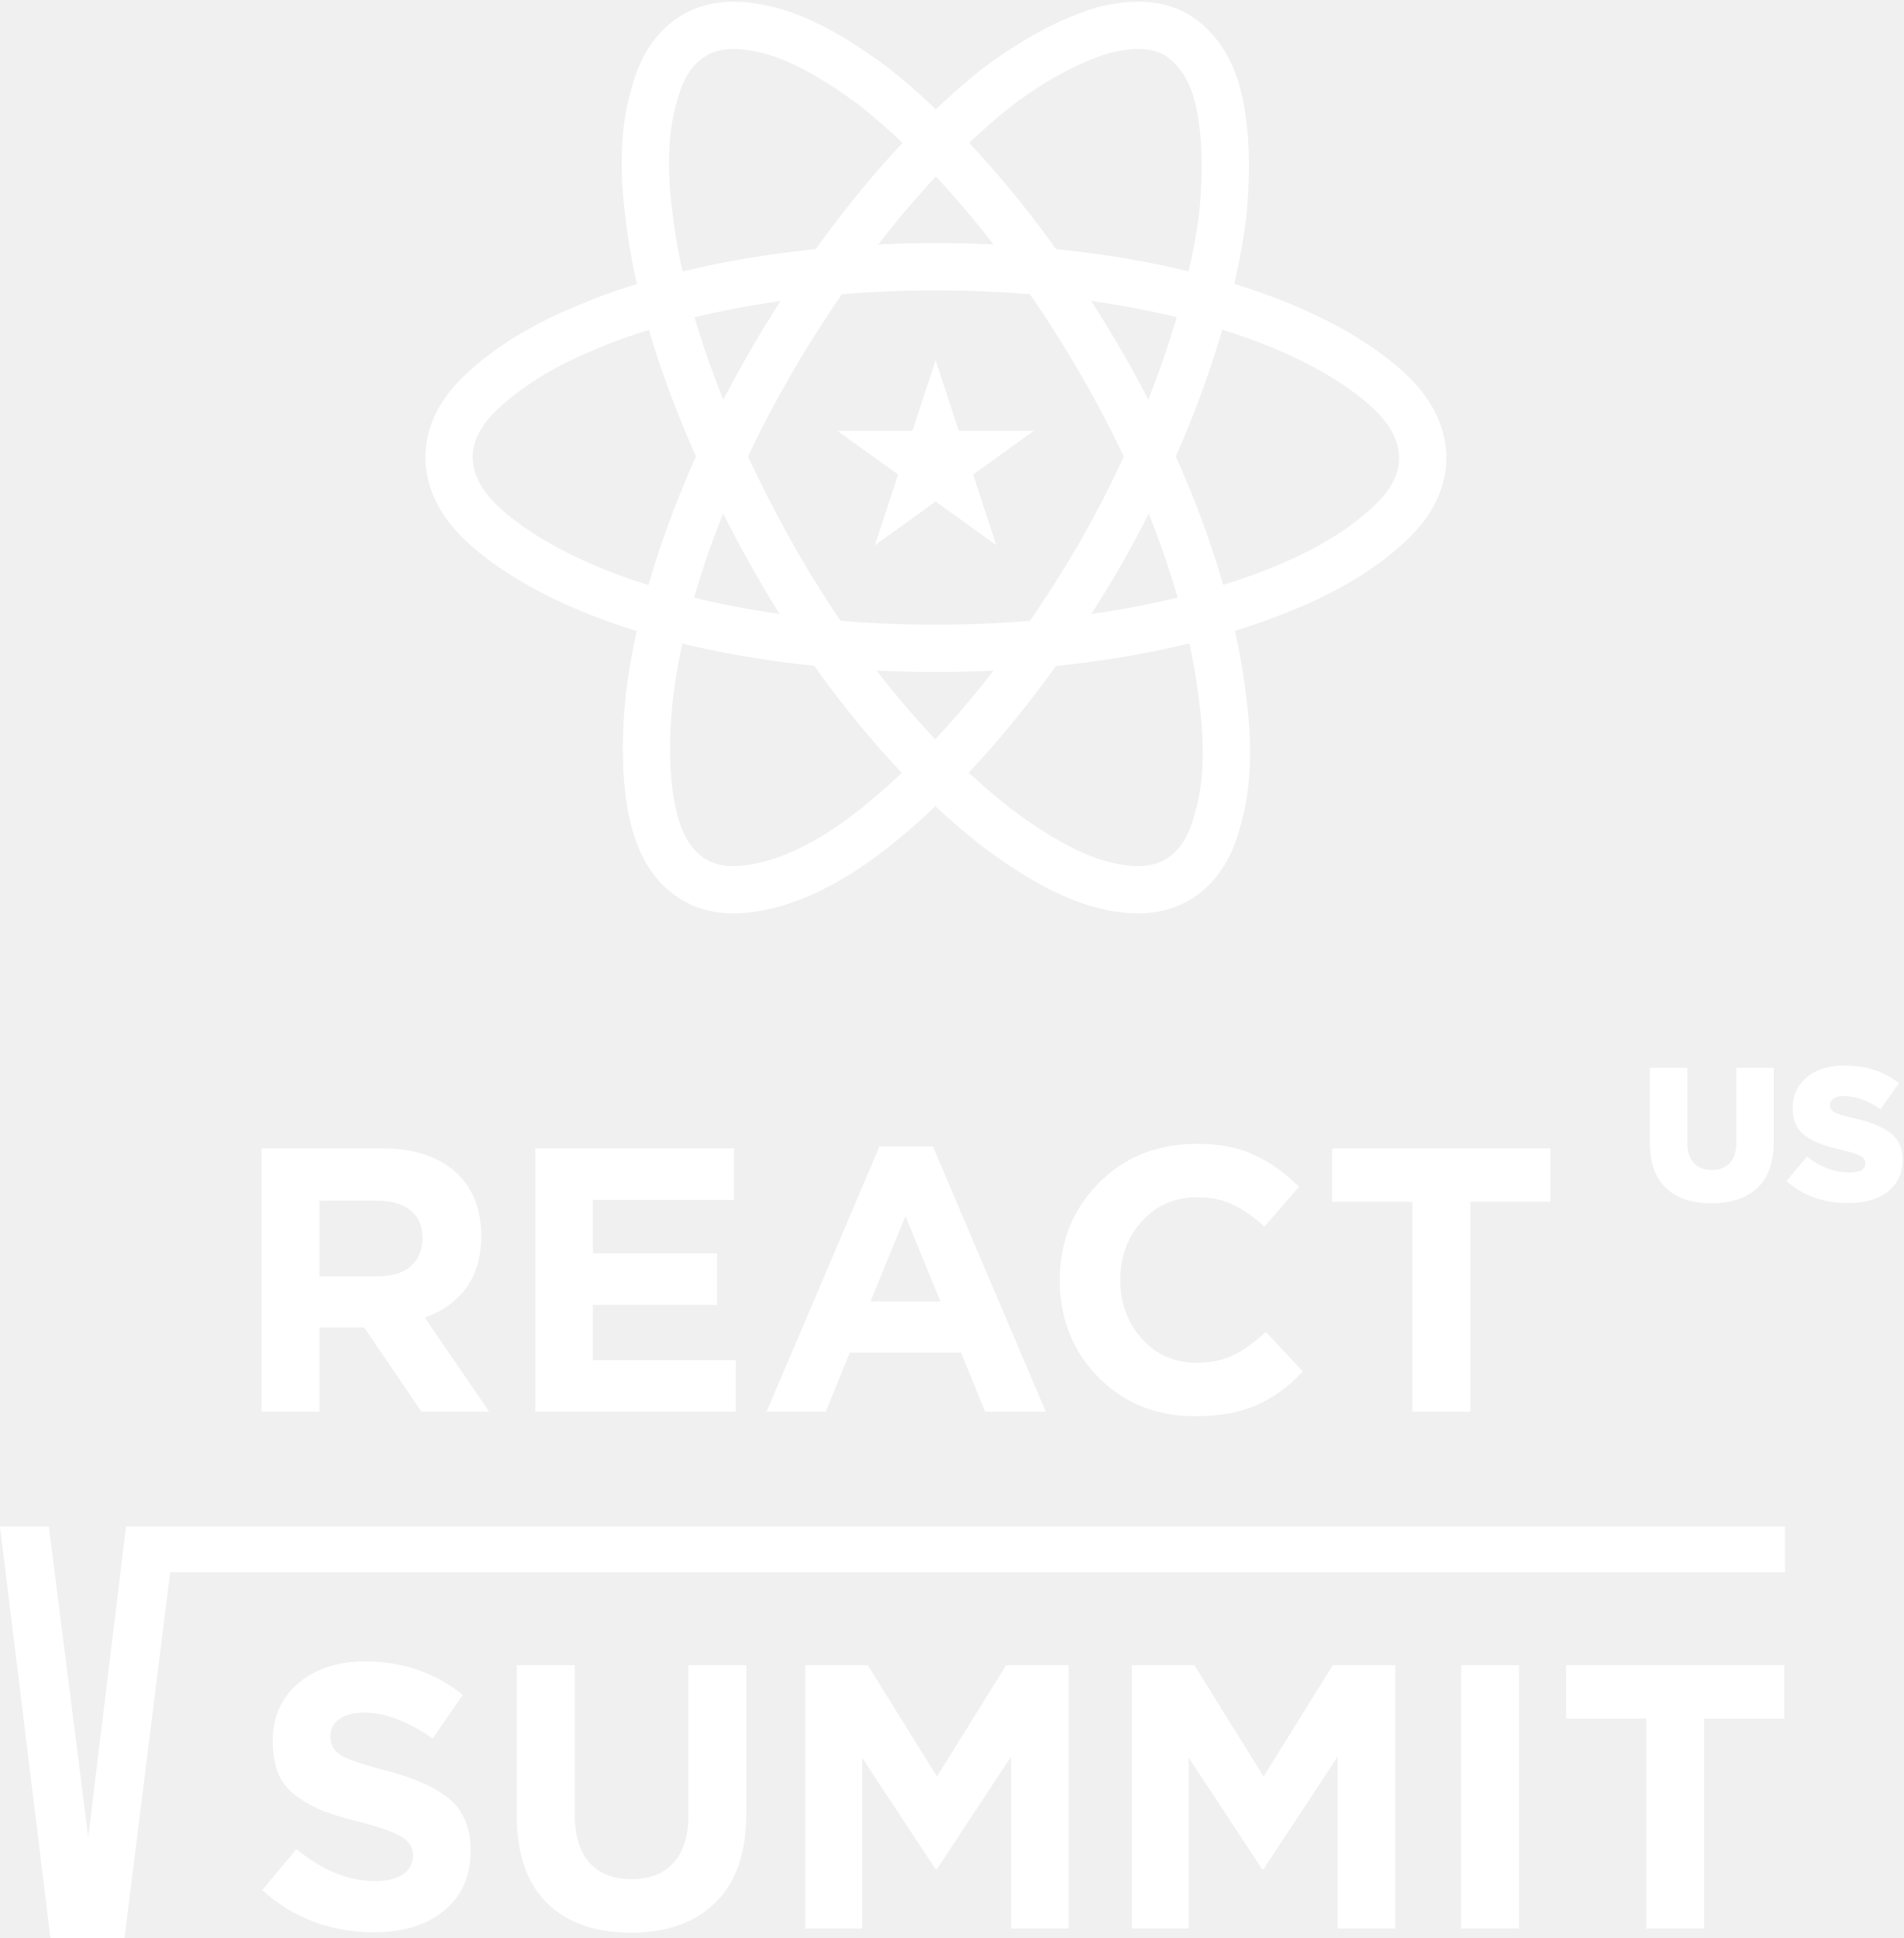
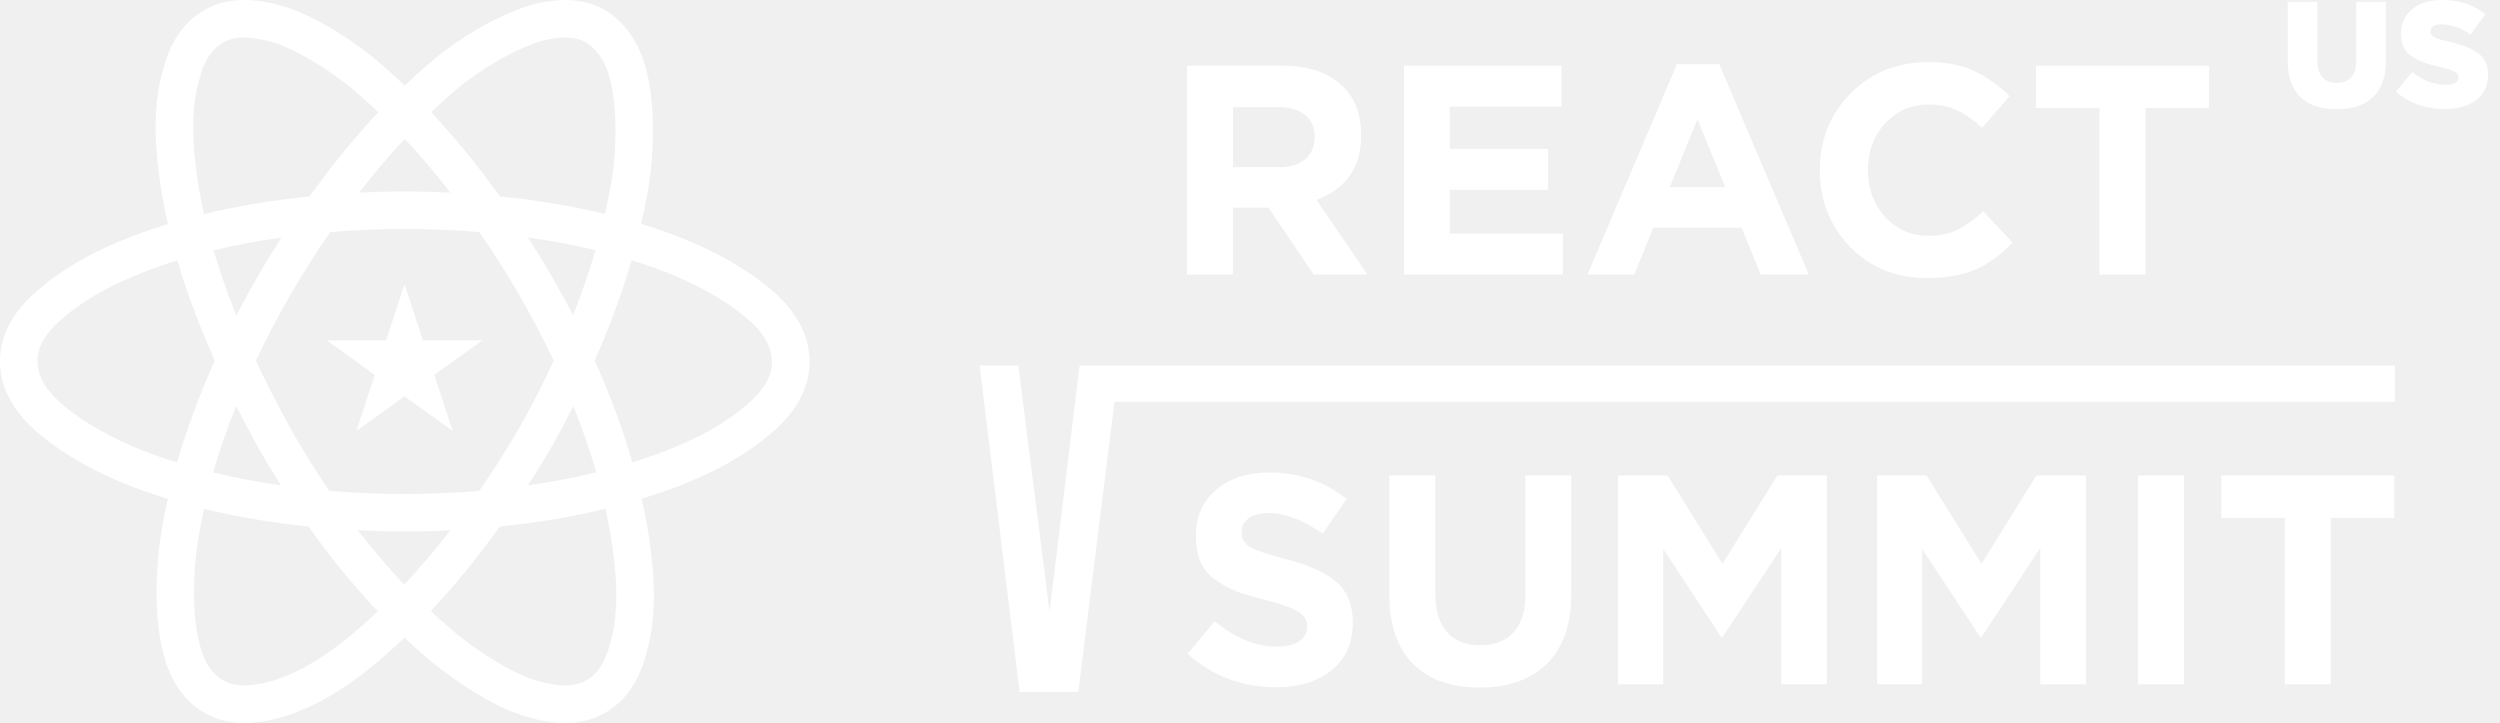
- <svg xmlns="http://www.w3.org/2000/svg" width="1002" height="1020" viewBox="0 0 1002 1020" fill="none">
-   <path fill-rule="evenodd" clip-rule="evenodd" d="M939.469 803.421H66.335L46.434 966.893L25.705 803.421H0L26.534 1020H65.506L89.552 827.485H939.469V803.421Z" fill="white" />
-   <path d="M137.632 743V604.4H200.992C218.548 604.4 232.012 609.086 241.384 618.458C249.304 626.378 253.264 637.07 253.264 650.534C253.264 671.786 243.364 686.108 223.564 693.5L257.422 743H221.782L191.686 698.648H168.124V743H137.632ZM168.124 671.72H199.012C206.404 671.72 212.146 669.938 216.238 666.374C220.33 662.678 222.376 657.794 222.376 651.722C222.376 645.254 220.264 640.37 216.04 637.07C211.816 633.638 205.942 631.922 198.418 631.922H168.124V671.72Z" fill="white" />
-   <path d="M281.708 743V604.4H386.252V631.526H312.002V659.642H377.342V686.768H312.002V715.874H387.242V743H281.708Z" fill="white" />
-   <path d="M403.462 743L462.862 603.41H490.979L550.378 743H518.5L505.828 711.914H447.22L434.548 743H403.462ZM458.11 684.986H494.938L476.524 640.04L458.11 684.986Z" fill="white" />
-   <path d="M628.81 745.376C608.482 745.376 591.52 738.512 577.924 724.784C564.46 710.924 557.728 693.896 557.728 673.7C557.728 653.636 564.526 636.674 578.122 622.814C591.718 608.954 609.01 602.024 629.998 602.024C642.01 602.024 652.108 604.004 660.292 607.964C668.476 611.792 676.264 617.336 683.656 624.596L665.44 645.584C659.5 640.172 653.89 636.278 648.61 633.902C643.462 631.394 637.192 630.14 629.8 630.14C618.184 630.14 608.548 634.364 600.892 642.812C593.368 651.128 589.606 661.424 589.606 673.7C589.606 685.844 593.368 696.14 600.892 704.588C608.548 713.036 618.184 717.26 629.8 717.26C637.192 717.26 643.594 715.94 649.006 713.3C654.418 710.66 660.16 706.568 666.232 701.024L685.636 721.814C678.112 729.866 669.928 735.806 661.084 739.634C652.372 743.462 641.614 745.376 628.81 745.376Z" fill="white" />
-   <path d="M743.309 743V632.516H701.135V604.4H815.975V632.516H773.801V743H743.309Z" fill="white" />
-   <path d="M900.7 633.3C890.433 633.3 882.467 630.633 876.8 625.3C871.133 619.967 868.3 611.967 868.3 601.3V562H888V600.9C888 605.833 889.133 609.567 891.4 612.1C893.733 614.567 896.9 615.8 900.9 615.8C904.9 615.8 908.033 614.6 910.3 612.2C912.633 609.8 913.8 606.2 913.8 601.4V562H933.5V600.8C933.5 611.733 930.6 619.9 924.8 625.3C919.067 630.633 911.033 633.3 900.7 633.3Z" fill="white" />
-   <path d="M972.981 633.2C959.781 633.2 948.848 629.333 940.181 621.6L950.981 608.7C957.981 614.3 965.548 617.1 973.681 617.1C979.015 617.1 981.681 615.433 981.681 612.1C981.681 610.633 980.881 609.433 979.281 608.5C977.681 607.5 974.548 606.467 969.881 605.4C965.615 604.4 962.081 603.433 959.281 602.5C956.548 601.5 953.848 600.2 951.181 598.6C948.581 596.933 946.648 594.833 945.381 592.3C944.115 589.767 943.481 586.733 943.481 583.2C943.481 576.6 945.915 571.233 950.781 567.1C955.715 562.9 962.315 560.8 970.581 560.8C982.048 560.8 991.648 563.9 999.381 570.1L989.681 583.8C983.148 579.2 976.615 576.9 970.081 576.9C967.815 576.9 966.081 577.333 964.881 578.2C963.681 579.067 963.081 580.2 963.081 581.6C963.081 583.2 963.881 584.467 965.481 585.4C967.148 586.333 970.381 587.333 975.181 588.4C983.981 590.333 990.515 592.933 994.781 596.2C999.115 599.4 1001.28 604.133 1001.28 610.4C1001.28 617.467 998.715 623.033 993.581 627.1C988.448 631.167 981.581 633.2 972.981 633.2Z" fill="white" />
-   <path d="M196.806 1016.98C174.102 1016.98 154.5 1009.59 138 994.804L156.018 973.222C169.614 984.442 183.408 990.052 197.4 990.052C203.604 990.052 208.488 988.864 212.052 986.488C215.616 984.112 217.398 980.812 217.398 976.588C217.398 972.628 215.55 969.46 211.854 967.084C208.158 964.576 200.7 961.87 189.48 958.966C181.56 956.986 175.158 955.072 170.274 953.224C165.39 951.244 160.704 948.67 156.216 945.502C151.86 942.334 148.626 938.374 146.514 933.622C144.534 928.738 143.544 922.93 143.544 916.198C143.544 903.658 148.032 893.56 157.008 885.904C166.116 878.248 177.798 874.42 192.054 874.42C211.722 874.42 228.882 880.294 243.534 892.042L227.694 915.01C214.626 905.902 202.614 901.348 191.658 901.348C185.982 901.348 181.56 902.536 178.392 904.912C175.356 907.156 173.838 910.126 173.838 913.822C173.838 918.31 175.752 921.676 179.58 923.92C183.408 926.164 191.46 928.87 203.736 932.038C218.784 935.998 229.872 941.08 237 947.284C244.128 953.488 247.692 962.398 247.692 974.014C247.692 987.478 243.006 998.038 233.634 1005.69C224.394 1013.22 212.118 1016.98 196.806 1016.98Z" fill="white" />
-   <path d="M331.97 1017.18C313.094 1017.18 298.376 1011.96 287.816 1001.54C277.256 990.976 271.976 975.664 271.976 955.6V876.4H302.468V954.808C302.468 965.896 305.042 974.41 310.19 980.35C315.47 986.158 322.862 989.062 332.366 989.062C341.87 989.062 349.196 986.224 354.344 980.548C359.624 974.872 362.264 966.622 362.264 955.798V876.4H392.756V954.61C392.756 975.202 387.344 990.778 376.52 1001.34C365.828 1011.9 350.978 1017.18 331.97 1017.18Z" fill="white" />
-   <path d="M423.815 1015V876.4H456.683L493.115 935.008L529.547 876.4H562.415V1015H532.121V924.514L493.115 983.716H492.323L453.713 925.108V1015H423.815Z" fill="white" />
-   <path d="M595.711 1015V876.4H628.579L665.011 935.008L701.443 876.4H734.311V1015H704.017V924.514L665.011 983.716H664.219L625.609 925.108V1015H595.711Z" fill="white" />
-   <path d="M768.994 1015V876.4H799.486V1015H768.994Z" fill="white" />
-   <path d="M866.397 1015V904.516H824.223V876.4H939.063V904.516H896.889V1015H866.397Z" fill="white" />
-   <path fill-rule="evenodd" clip-rule="evenodd" d="M401.627 28.012C386.727 24.284 378.007 25.635 371.939 29.177C365.51 32.931 359.707 39.688 356.179 53.807L356.109 54.088L356.026 54.365C351.736 68.676 350.772 88.324 353.954 112.208L353.969 112.321L353.982 112.434C359.538 160.885 381.167 221.516 416.332 284.533C451.285 347.169 494.161 396.39 532.404 425.909C551.786 440.449 569.26 450.065 583.448 453.615L583.522 453.634L583.597 453.653C597.518 457.32 607.053 456.001 613.136 452.45C619.565 448.696 625.368 441.939 628.896 427.82L628.966 427.539L629.049 427.262C633.339 412.951 634.303 393.303 631.121 369.419L631.106 369.306L631.093 369.193C625.525 320.636 604.671 259.201 568.838 197.262C533.001 135.314 490.897 86.04 452.606 55.669C433.25 41.157 415.799 31.558 401.627 28.012ZM359.405 7.674C373.237 -0.4 389.393 -0.709 407.66 3.861C426.624 8.605 447.269 20.546 467.662 35.852L467.792 35.949L467.919 36.05C509.197 68.753 553.275 120.675 590.366 184.789C627.475 248.933 649.733 313.581 655.793 366.24C659.211 391.973 658.534 415.332 652.958 434.138C648.174 453.059 639.075 466.127 625.67 473.953C611.872 482.007 594.902 482.359 577.341 477.748C558.398 472.991 537.78 461.062 517.413 445.775L517.347 445.726L517.282 445.676C475.94 413.784 430.951 361.789 394.614 296.671C358.495 231.944 335.355 168.149 329.282 115.386C325.864 89.653 326.541 66.295 332.117 47.489C336.901 28.568 345.999 15.5 359.405 7.674Z" fill="white" />
-   <path fill-rule="evenodd" clip-rule="evenodd" d="M492.537 152.854C420.795 152.854 357.042 165.119 312.528 184.21L312.456 184.241L312.384 184.271C289.54 193.731 273.435 204.584 262.218 215.061C251.757 224.832 248.756 233.326 248.756 240.814C248.756 247.586 251.856 256.887 262.218 266.566C273.346 276.96 290.264 287.868 312.528 297.417C357.042 316.508 420.795 328.773 492.537 328.773C564.236 328.773 627.204 316.522 672.62 297.386L672.69 297.356L672.69 297.356C695.535 287.896 711.64 277.043 722.857 266.566C733.317 256.795 736.318 248.301 736.318 240.814C736.318 234.041 733.219 224.74 722.857 215.061C711.729 204.667 694.811 193.759 672.547 184.21C628.033 165.119 564.28 152.854 492.537 152.854ZM302.801 161.298C351.15 140.577 418.38 127.96 492.537 127.96C566.732 127.96 633.991 140.59 682.346 161.329C706.516 171.695 726.082 184.022 739.83 196.862C754.343 210.418 761.194 226.011 761.194 240.814C761.194 256.56 754.245 271.301 739.83 284.765C726.178 297.516 707.468 309.891 682.239 320.344C633.13 341.029 566.759 353.667 492.537 353.667C418.343 353.667 351.084 341.037 302.729 320.298C278.559 309.932 258.992 297.605 245.245 284.765C230.731 271.209 223.881 255.616 223.881 240.814C223.881 225.067 230.83 210.326 245.245 196.862C258.89 184.117 277.589 171.747 302.801 161.298Z" fill="white" />
-   <path fill-rule="evenodd" clip-rule="evenodd" d="M583.729 27.942C568.976 32.418 551.353 41.514 532.468 55.67C494.178 86.04 452.074 135.314 416.237 197.262C380.426 259.163 359.576 320.561 353.992 369.103C351.597 393.145 352.509 413.127 356.179 427.82C359.707 441.939 365.51 448.696 371.939 452.45C378.007 455.992 386.727 457.343 401.627 453.615C416 450.019 433.497 441.097 452.479 426.059C490.792 395.705 532.936 346.41 568.807 284.42C603.783 222.541 624.68 161.099 631.092 112.425C633.475 88.427 632.561 68.48 628.895 53.807C625.517 40.281 619.154 33.09 612.933 29.06C606.912 25.628 598.294 24.342 583.729 27.942ZM577.415 3.861C595.682 -0.709 611.838 -0.4 625.67 7.674L625.878 7.796L626.081 7.925C638.036 15.538 648.153 28.254 653.028 47.769C657.645 66.25 658.394 89.386 655.826 115.092L655.807 115.282L655.782 115.472C648.899 167.99 626.697 232.578 590.427 296.731L590.397 296.785L590.366 296.838C553.275 360.953 509.197 412.874 467.919 445.577C447.1 462.071 426.455 473.064 407.66 477.766C389.393 482.336 373.237 482.027 359.405 473.953C345.933 466.089 336.811 452.93 332.046 433.858C327.43 415.377 326.681 392.241 329.249 366.535L329.258 366.445L329.269 366.355C335.309 313.675 357.573 248.98 394.709 184.789C431.8 120.675 475.878 68.753 517.156 36.05L517.283 35.949L517.413 35.852C538.162 20.278 558.532 9.516 576.857 4.014L577.134 3.931L577.415 3.861Z" fill="white" />
-   <path d="M492.401 189.591L504.599 226.771H544.073L512.138 249.749L524.336 286.928L492.401 263.95L460.466 286.928L472.664 249.749L440.729 226.771H480.203L492.401 189.591Z" fill="white" />
+ <svg xmlns="http://www.w3.org/2000/svg" width="166" height="48" viewBox="0 0 166 48" fill="none">
+   <path d="M69.691 40.625L67.618 24.273H65.047L67.701 45.938H71.6L74.005 26.679H159.026V24.273H71.682L69.691 40.625Z" fill="white" />
+   <path d="M81.867 13.791H84.223L87.234 18.227H90.798L87.411 13.275C89.392 12.535 90.383 11.102 90.383 8.977C90.383 7.631 89.987 6.561 89.196 5.768C88.258 4.83 86.912 4.362 85.154 4.362H78.816V18.227H81.867V13.791ZM81.867 7.116H84.896C85.648 7.116 86.236 7.288 86.66 7.631C87.083 7.961 87.294 8.448 87.294 9.097C87.294 9.704 87.089 10.193 86.68 10.563C86.272 10.92 85.697 11.098 84.958 11.098H81.869V7.116H81.867Z" fill="white" />
+   <path d="M103.785 15.515H96.258V12.604H102.794V9.89H96.258V7.077H103.686V4.364H93.228V18.229H103.785V15.515Z" fill="white" />
+   <path d="M109.783 15.119H115.646L116.914 18.229H120.103L114.161 4.265H111.349L105.407 18.229H108.517L109.785 15.119H109.783ZM112.714 7.928L114.556 12.424H110.872L112.714 7.928Z" fill="white" />
+   <path d="M127.949 18.466C129.23 18.466 130.305 18.274 131.177 17.892C132.061 17.51 132.881 16.915 133.632 16.11L131.691 14.03C131.084 14.586 130.51 14.995 129.969 15.259C129.428 15.523 128.788 15.655 128.048 15.655C126.886 15.655 125.923 15.232 125.157 14.387C124.405 13.543 124.028 12.512 124.028 11.298C124.028 10.084 124.403 9.041 125.157 8.209C125.923 7.364 126.888 6.941 128.048 6.941C128.788 6.941 129.415 7.067 129.93 7.316C130.458 7.554 131.018 7.944 131.613 8.485L133.434 6.385C132.695 5.658 131.916 5.105 131.096 4.721C130.279 4.324 129.267 4.126 128.067 4.126C125.967 4.126 124.238 4.82 122.877 6.205C121.516 7.591 120.837 9.289 120.837 11.296C120.837 13.303 121.51 15.019 122.857 16.405C124.218 17.778 125.913 18.464 127.947 18.464L127.949 18.466Z" fill="white" />
+   <path d="M139.404 18.229H142.454V7.176H146.673V4.364H135.185V7.176H139.404V18.229Z" fill="white" />
+   <path d="M155.148 7.255C156.183 7.255 156.986 6.988 157.558 6.454C158.139 5.913 158.428 5.097 158.428 4.002V0.122H156.458V4.064C156.458 4.545 156.34 4.905 156.107 5.144C155.88 5.384 155.566 5.504 155.167 5.504C154.769 5.504 154.45 5.38 154.217 5.134C153.99 4.88 153.876 4.506 153.876 4.013V0.122H151.906V4.054C151.906 5.122 152.189 5.921 152.757 6.456C153.323 6.988 154.12 7.257 155.148 7.257V7.255Z" fill="white" />
+   <path d="M164.558 3.544C164.131 3.217 163.478 2.957 162.598 2.763C162.117 2.656 161.795 2.557 161.628 2.464C161.467 2.371 161.388 2.243 161.388 2.084C161.388 1.943 161.448 1.83 161.568 1.743C161.688 1.656 161.861 1.613 162.088 1.613C162.743 1.613 163.395 1.842 164.048 2.303L165.019 0.931C164.244 0.312 163.284 -1.14441e-05 162.138 -1.14441e-05C161.312 -1.14441e-05 160.651 0.211 160.157 0.63C159.67 1.043 159.426 1.58 159.426 2.241C159.426 2.594 159.49 2.897 159.616 3.151C159.742 3.405 159.936 3.614 160.197 3.781C160.463 3.942 160.733 4.07 161.006 4.172C161.287 4.264 161.64 4.362 162.068 4.461C162.534 4.568 162.848 4.671 163.007 4.77C163.168 4.863 163.247 4.983 163.247 5.13C163.247 5.462 162.98 5.629 162.445 5.629C161.632 5.629 160.874 5.349 160.174 4.789L159.094 6.08C159.961 6.854 161.054 7.24 162.375 7.24C163.236 7.24 163.922 7.036 164.436 6.629C164.95 6.222 165.207 5.665 165.207 4.958C165.207 4.331 164.99 3.858 164.556 3.538L164.558 3.544Z" fill="white" />
+   <path d="M85.428 37.139C84.199 36.823 83.394 36.55 83.012 36.327C82.63 36.104 82.438 35.766 82.438 35.318C82.438 34.948 82.59 34.651 82.894 34.425C83.21 34.188 83.654 34.068 84.222 34.068C85.318 34.068 86.52 34.525 87.828 35.435L89.412 33.137C87.945 31.962 86.229 31.373 84.261 31.373C82.834 31.373 81.667 31.755 80.754 32.521C79.856 33.288 79.408 34.297 79.408 35.551C79.408 36.224 79.507 36.804 79.705 37.294C79.916 37.769 80.24 38.165 80.676 38.481C81.124 38.797 81.593 39.055 82.082 39.254C82.572 39.44 83.212 39.63 84.003 39.828C85.126 40.119 85.872 40.389 86.242 40.639C86.611 40.877 86.797 41.195 86.797 41.589C86.797 42.013 86.62 42.341 86.262 42.581C85.905 42.818 85.418 42.938 84.796 42.938C83.396 42.938 82.016 42.376 80.655 41.255L78.853 43.413C80.503 44.891 82.464 45.631 84.736 45.631C86.268 45.631 87.495 45.255 88.42 44.503C89.358 43.737 89.827 42.68 89.827 41.333C89.827 40.171 89.469 39.281 88.757 38.659C88.044 38.037 86.935 37.529 85.43 37.133L85.428 37.139Z" fill="white" />
+   <path d="M101.286 39.516C101.286 40.598 101.021 41.424 100.493 41.992C99.978 42.56 99.245 42.843 98.293 42.843C97.341 42.843 96.604 42.552 96.076 41.971C95.561 41.377 95.303 40.526 95.303 39.417V31.574H92.253V39.495C92.253 41.503 92.782 43.035 93.837 44.09C94.894 45.133 96.365 45.656 98.254 45.656C100.144 45.656 101.641 45.127 102.711 44.072C103.793 43.014 104.334 41.457 104.334 39.396V31.574H101.284V39.516H101.286Z" fill="white" />
+   <path d="M114.375 37.437L110.732 31.574H107.442V45.439H110.435V36.445L114.297 42.308H114.375L118.278 36.385V45.439H121.308V31.574H118.02L114.375 37.437Z" fill="white" />
+   <path d="M131.57 37.437L127.925 31.574H124.638V45.439H127.628V36.445L131.492 42.308H131.57L135.473 36.385V45.439H138.503V31.574H135.215L131.57 37.437Z" fill="white" />
+   <path d="M145.023 31.574H141.973V45.439H145.023V31.574Z" fill="white" />
+   <path d="M147.497 34.386H151.716V45.439H154.766V34.386H158.985V31.574H147.497V34.386Z" fill="white" />
+   <path d="M45.862 16.05C44.848 15.617 43.737 15.226 42.568 14.867C42.839 13.692 43.062 12.546 43.204 11.463V11.445L43.209 11.426C43.465 8.855 43.39 6.54 42.928 4.692C42.44 2.74 41.428 1.468 40.233 0.706L40.191 0.682C38.808 -0.126 37.191 -0.157 35.363 0.3L35.334 0.306L35.307 0.314C33.474 0.865 31.437 1.941 29.36 3.498L29.335 3.519C28.523 4.163 27.7 4.901 26.873 5.687C26.047 4.901 25.223 4.161 24.41 3.519L24.385 3.498C22.345 1.968 20.279 0.772 18.384 0.297C16.556 -0.159 14.941 -0.128 13.556 0.679C12.215 1.462 11.305 2.769 10.825 4.663C10.268 6.544 10.2 8.88 10.542 11.455C10.668 12.548 10.885 13.698 11.154 14.877C9.999 15.232 8.897 15.618 7.895 16.048C5.373 17.093 3.502 18.33 2.137 19.606C0.696 20.953 0 22.427 0 24.003C0 25.484 0.686 27.043 2.137 28.399C3.513 29.684 5.471 30.917 7.889 31.954C8.89 32.383 9.991 32.769 11.146 33.124C10.881 34.31 10.668 35.466 10.544 36.561V36.577C10.288 39.148 10.363 41.464 10.823 43.312C11.3 45.22 12.213 46.535 13.56 47.322C14.943 48.13 16.56 48.161 18.388 47.704C20.267 47.233 22.334 46.135 24.416 44.485C25.219 43.849 26.035 43.118 26.855 42.339C27.695 43.126 28.534 43.861 29.356 44.495L29.368 44.503C31.406 46.032 33.467 47.225 35.363 47.702C37.121 48.163 38.818 48.128 40.198 47.322C41.538 46.539 42.449 45.232 42.928 43.339C43.485 41.457 43.553 39.122 43.211 36.546C43.085 35.454 42.872 34.297 42.608 33.112C43.752 32.759 44.848 32.379 45.856 31.954C48.38 30.909 50.251 29.67 51.618 28.395C53.059 27.049 53.755 25.575 53.755 23.999C53.755 22.518 53.069 20.959 51.618 19.602C50.242 18.318 48.285 17.085 45.866 16.048L45.862 16.05ZM30.869 5.481C32.759 4.064 34.521 3.156 35.997 2.707C37.455 2.348 38.316 2.476 38.919 2.819C39.541 3.222 40.179 3.942 40.516 5.295C40.883 6.763 40.974 8.758 40.734 11.158C40.606 12.122 40.406 13.151 40.167 14.206C38.013 13.684 35.669 13.291 33.191 13.039C31.708 10.972 30.171 9.099 28.627 7.453C29.383 6.736 30.132 6.063 30.867 5.481H30.869ZM34.504 28.364C33.643 29.853 32.745 31.264 31.826 32.596C30.231 32.728 28.579 32.8 26.875 32.8C25.172 32.8 23.476 32.726 21.859 32.592C20.957 31.266 20.081 29.862 19.253 28.375C18.419 26.882 17.669 25.403 16.992 23.949C17.663 22.526 18.409 21.087 19.245 19.643C20.106 18.152 21.006 16.74 21.927 15.406C23.524 15.276 25.176 15.201 26.878 15.201C28.579 15.201 30.231 15.276 31.828 15.406C32.749 16.74 33.649 18.152 34.51 19.643C35.347 21.089 36.094 22.53 36.765 23.955C36.092 25.411 35.343 26.886 34.506 28.362L34.504 28.364ZM38.073 26.962C38.678 28.474 39.182 29.946 39.593 31.365C38.168 31.712 36.652 32.003 35.055 32.23C35.603 31.38 36.14 30.508 36.662 29.606L36.666 29.599V29.593C37.166 28.715 37.631 27.836 38.075 26.958L38.073 26.962ZM26.838 38.82C25.806 37.73 24.773 36.524 23.757 35.208C24.782 35.258 25.818 35.291 26.873 35.291C27.929 35.291 28.91 35.262 29.903 35.214C28.889 36.522 27.863 37.726 26.836 38.82H26.838ZM18.648 32.226C17.066 32.001 15.565 31.714 14.156 31.373C14.567 29.946 15.075 28.47 15.681 26.952C16.122 27.828 16.587 28.707 17.079 29.589C17.584 30.498 18.111 31.371 18.648 32.226ZM15.693 20.953C15.096 19.464 14.59 18.018 14.179 16.622C15.596 16.279 17.108 15.992 18.698 15.767C18.15 16.62 17.611 17.492 17.089 18.396C16.595 19.249 16.133 20.102 15.693 20.953ZM26.875 9.221C27.89 10.305 28.903 11.497 29.905 12.789C28.91 12.742 27.9 12.713 26.875 12.713C25.851 12.713 24.841 12.742 23.846 12.789C24.848 11.497 25.861 10.305 26.875 9.221ZM36.662 18.396C36.14 17.494 35.601 16.62 35.053 15.767C36.633 15.99 38.135 16.275 39.543 16.614C39.134 18.01 38.638 19.456 38.052 20.938C37.614 20.092 37.151 19.243 36.662 18.394V18.396ZM13.014 11.16V11.148L13.012 11.137C12.694 8.748 12.791 6.782 13.219 5.351L13.227 5.324L13.233 5.295C13.586 3.882 14.167 3.207 14.809 2.831C15.416 2.476 16.288 2.342 17.779 2.716C19.195 3.071 20.942 4.031 22.877 5.483C23.613 6.065 24.362 6.739 25.118 7.455C23.573 9.101 22.039 10.974 20.554 13.041C18.066 13.295 15.713 13.69 13.551 14.216C13.314 13.159 13.122 12.131 13.01 11.162L13.014 11.16ZM8.868 29.666C6.641 28.709 4.948 27.619 3.835 26.58C2.798 25.612 2.488 24.682 2.488 24.005C2.488 23.255 2.788 22.407 3.835 21.43C4.956 20.381 6.567 19.297 8.853 18.351H8.859L8.868 18.345C9.758 17.962 10.745 17.616 11.781 17.293C12.409 19.431 13.242 21.663 14.26 23.949C13.221 26.266 12.384 28.54 11.759 30.712C10.732 30.392 9.752 30.047 8.868 29.67V29.666ZM22.867 42.533C20.967 44.039 19.218 44.931 17.781 45.29C16.29 45.664 15.418 45.528 14.811 45.175C14.169 44.799 13.586 44.123 13.235 42.711C12.868 41.24 12.777 39.241 13.017 36.838C13.128 35.873 13.316 34.847 13.547 33.789C15.689 34.31 18.018 34.704 20.482 34.958C21.971 37.054 23.522 38.94 25.085 40.588C24.337 41.296 23.596 41.959 22.869 42.535L22.867 42.533ZM40.734 36.844V36.856L40.737 36.867C41.055 39.256 40.958 41.222 40.53 42.653L40.522 42.68L40.516 42.709C40.163 44.121 39.582 44.797 38.94 45.172C38.331 45.528 37.379 45.66 35.985 45.292H35.977L35.968 45.288C34.55 44.933 32.8 43.971 30.861 42.517C30.124 41.947 29.366 41.284 28.604 40.573C30.157 38.921 31.7 37.04 33.191 34.962C35.681 34.706 38.031 34.308 40.2 33.779C40.433 34.843 40.621 35.875 40.733 36.846L40.734 36.844ZM49.914 26.578C48.793 27.627 47.182 28.711 44.896 29.659H44.89C43.995 30.039 43.012 30.38 41.988 30.7C41.364 28.53 40.528 26.26 39.489 23.945C40.495 21.661 41.315 19.422 41.938 17.281C42.986 17.607 43.981 17.956 44.881 18.34C47.108 19.297 48.801 20.387 49.914 21.426C50.951 22.394 51.261 23.323 51.261 24.001C51.261 24.75 50.961 25.599 49.914 26.576V26.578Z" fill="white" />
+   <path d="M28.081 22.596L26.861 18.877L25.641 22.596H21.692L24.887 24.895L23.666 28.614L26.861 26.316L30.056 28.614L28.835 24.895L32.03 22.596H28.081Z" fill="white" />
</svg>
